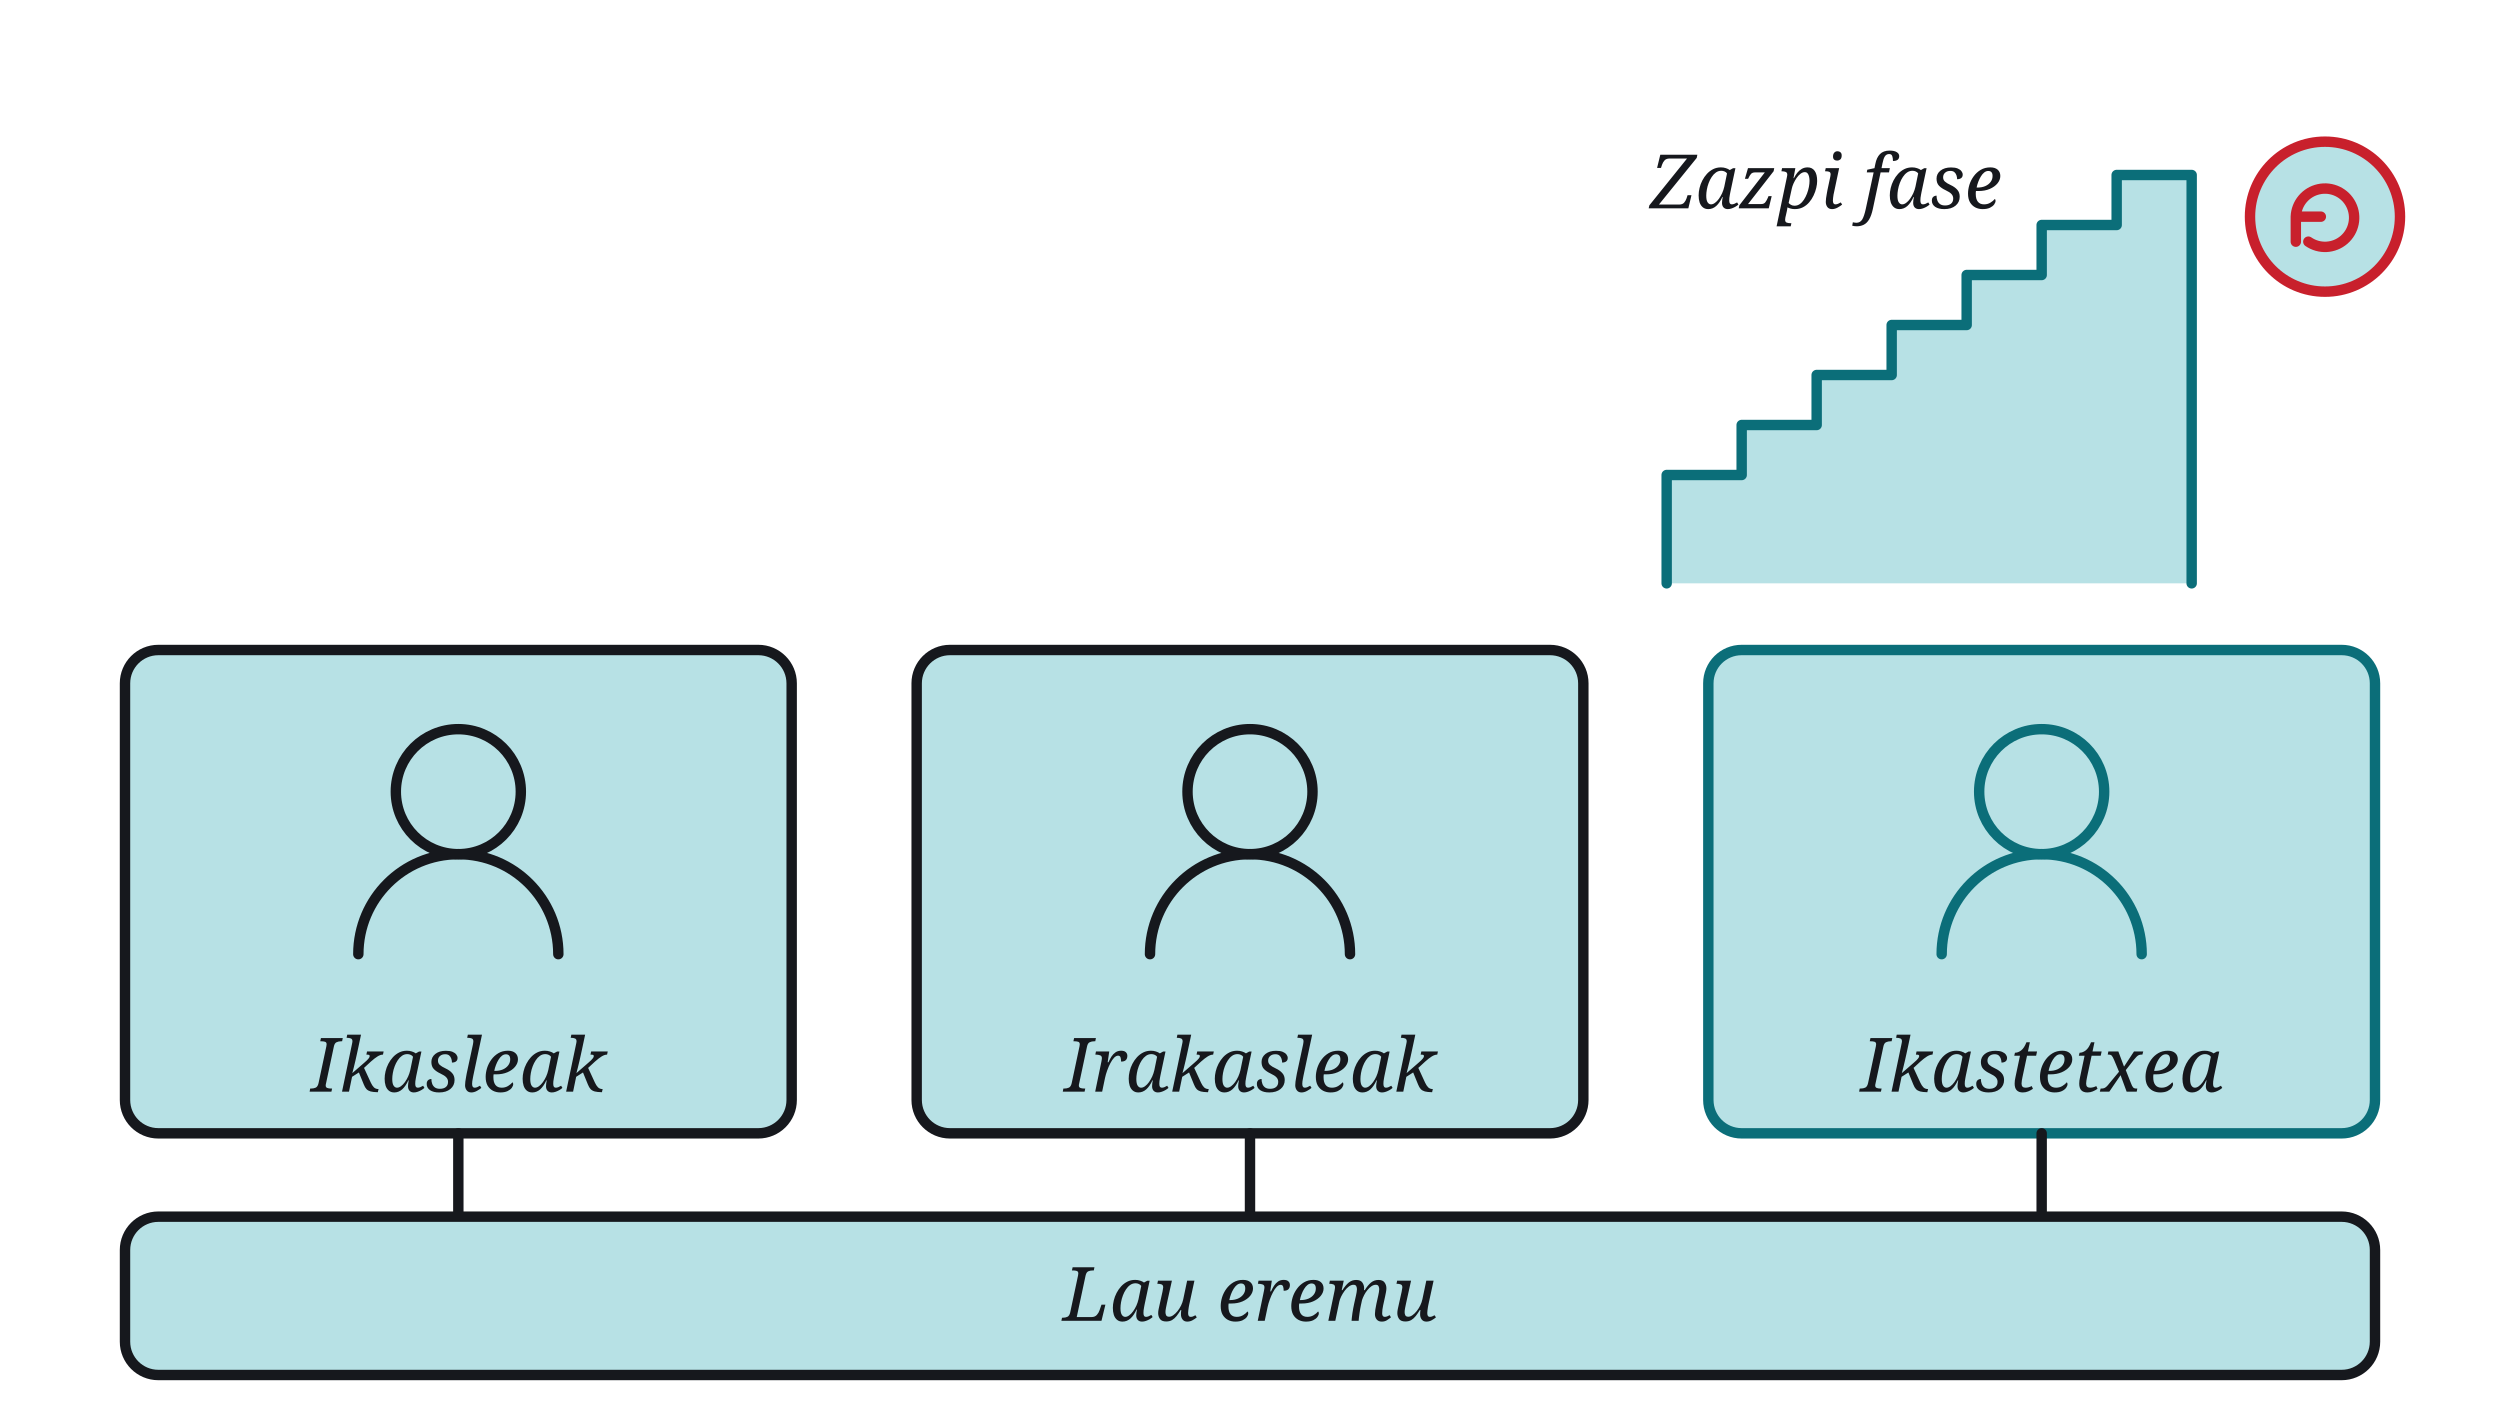
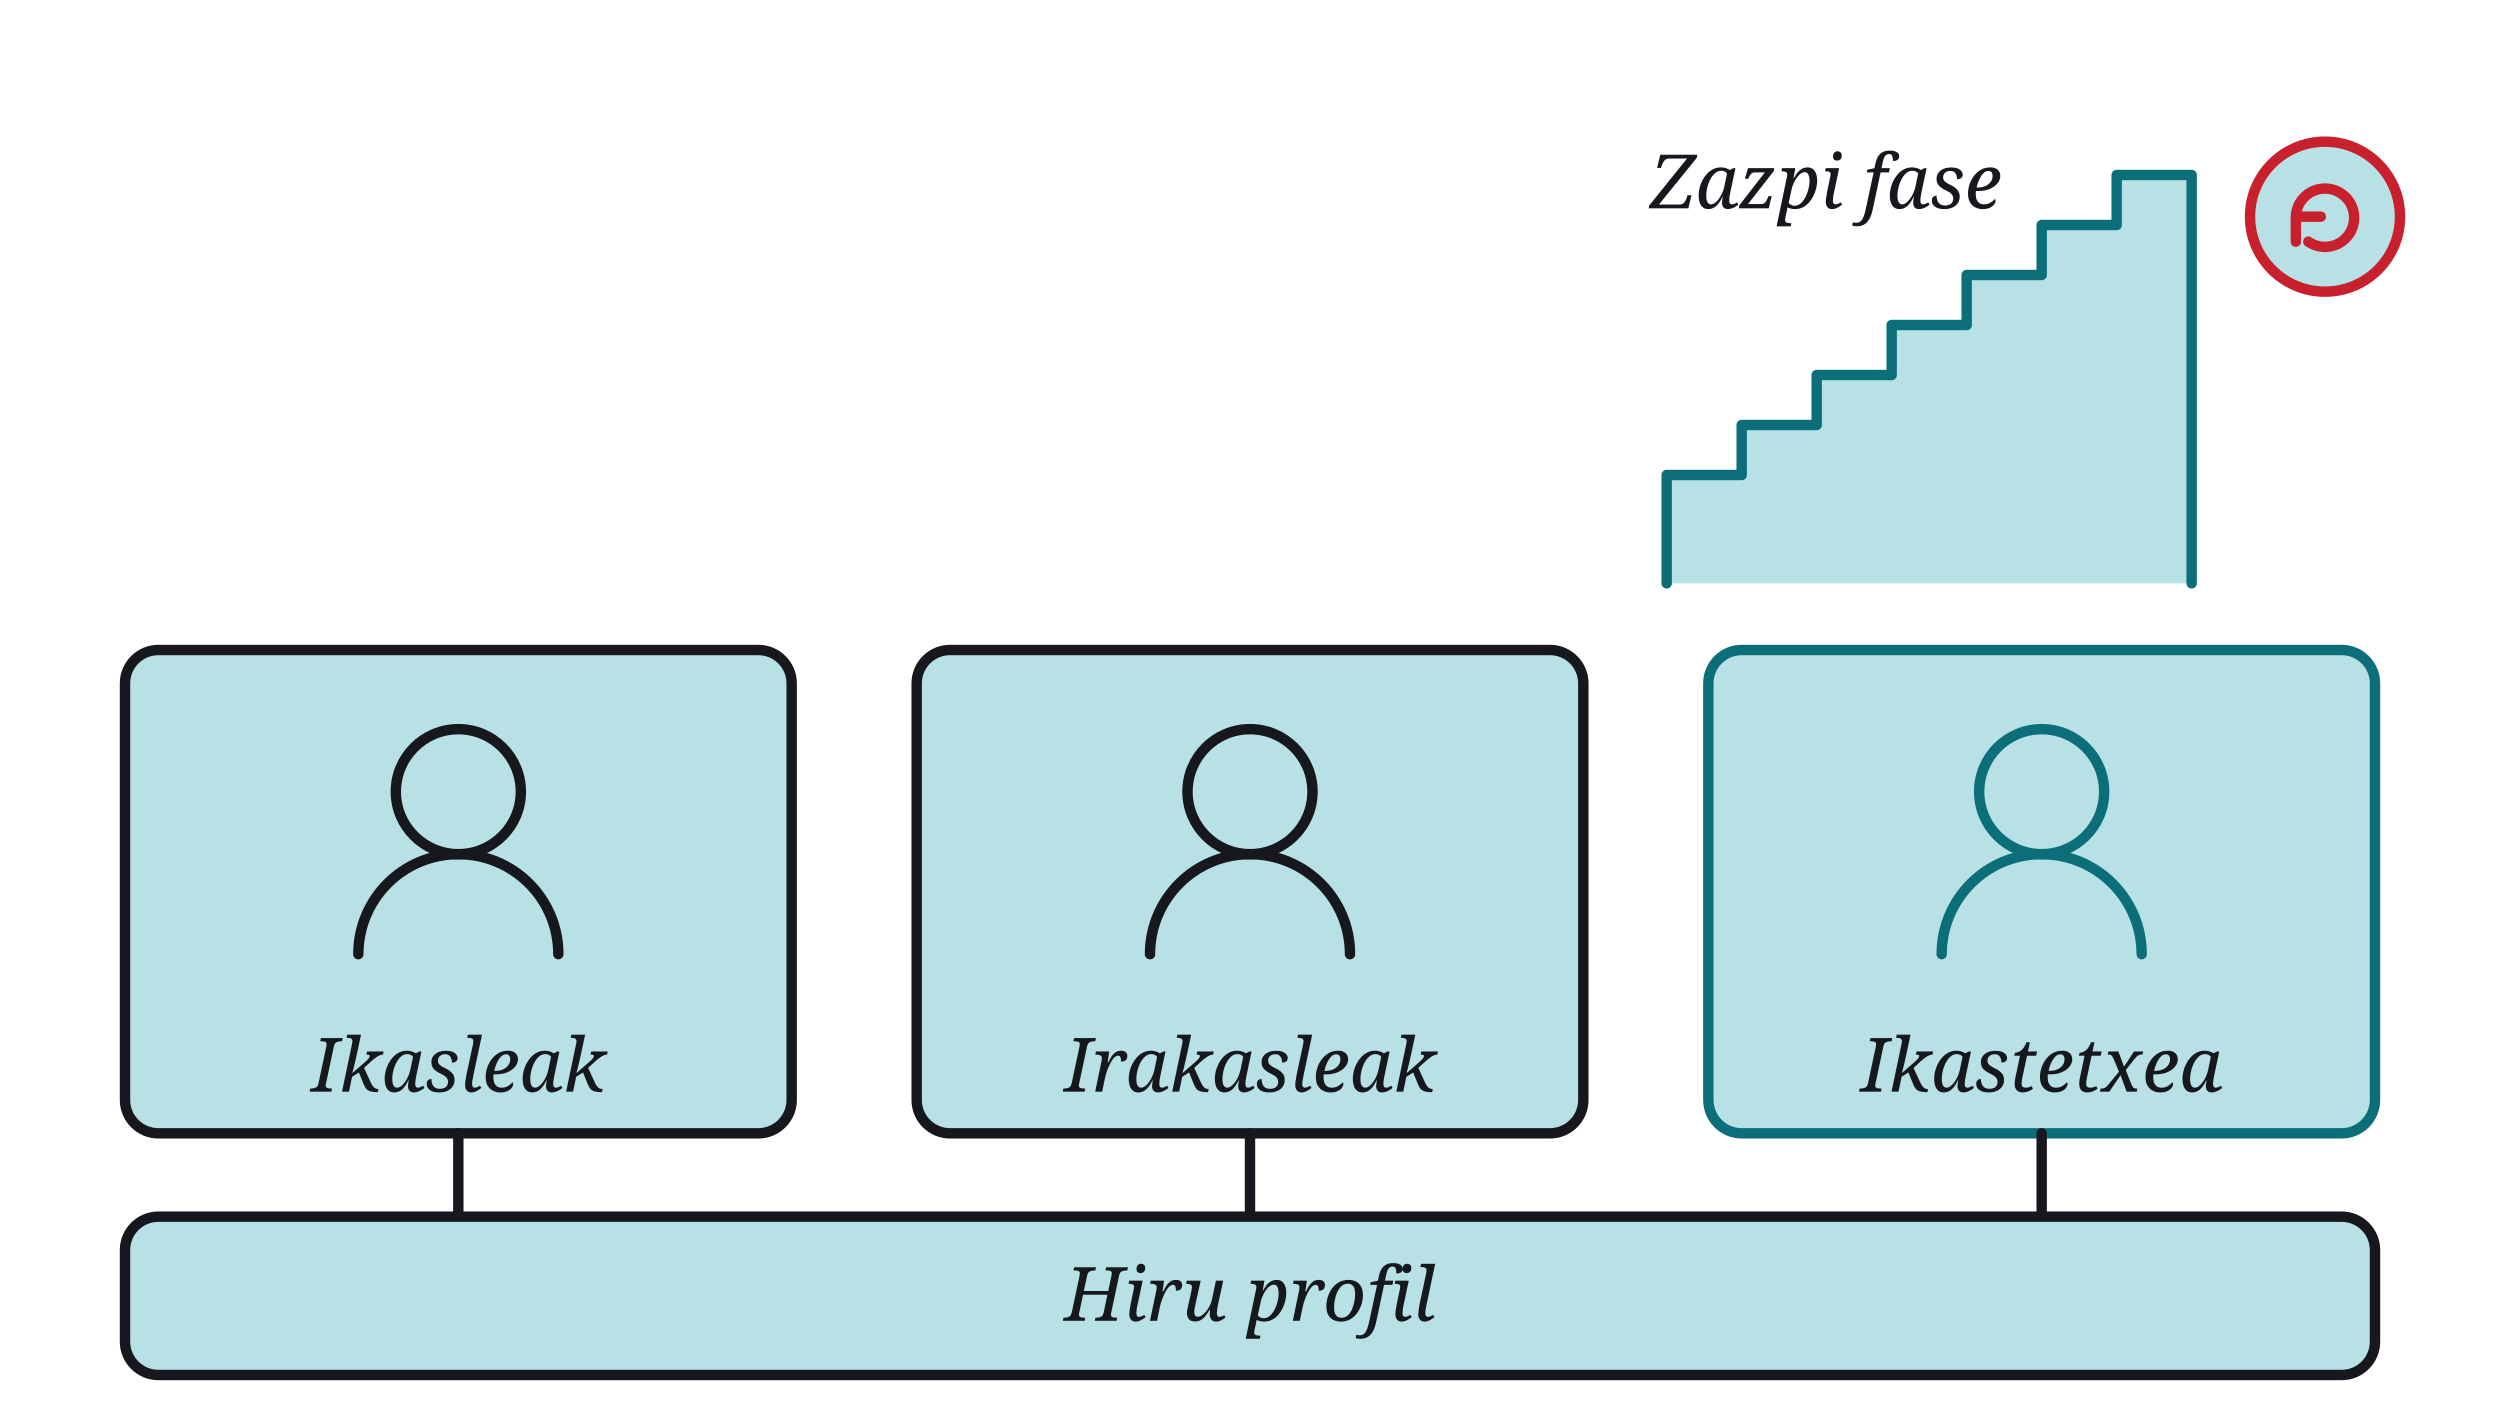
<svg xmlns="http://www.w3.org/2000/svg" class="ilu-d" viewBox="0 0 600 340">
  <style>svg.ilu-d{background:var(--sec-tinte,#e0f2f3)}.ilu-d .t{stroke: var(--ilu-tinta,#16181d); fill: none; stroke-width: 2.5; stroke-linecap: round; stroke-linejoin: round;}.ilu-d .a{stroke: var(--ilu-azul,#0b6e79); fill: none; stroke-width: 2.5; stroke-linecap: round; stroke-linejoin: round;}.ilu-d .r{stroke: var(--ilu-rojo,#c8202c); fill: none; stroke-width: 2.5; stroke-linecap: round; stroke-linejoin: round;}.ilu-d .fa{fill: var(--ilu-relleno,#b7e1e5); stroke: none;}.ilu-d .ft{fill: var(--ilu-tinta,#16181d); stroke: none;}.ilu-d .fz{fill: var(--ilu-azul,#0b6e79); stroke: none;}.ilu-d .lbl{fill: var(--ilu-tinta,#16181d); font-family: 'Newsreader', Georgia, serif; font-style: italic; font-size: 18px;}.ilu-d .num{fill: var(--ilu-tinta,#16181d); font-family: 'Newsreader', Georgia, serif; font-size: 34px; font-weight: 600;}.ilu-d .num-tres{font-size: 38px; font-weight: 700;}.ilu-d .nom-chatgpt{fill: var(--c-herramientas,#1c3faa);}.ilu-d .nom-vce{fill: var(--c-comunidad,#1d7547);}.ilu-d .nom-edumedia{fill: var(--c-multimedia,#a8206f);}.ilu-d .total{fill: var(--ilu-tinta,#16181d); font-family: 'Newsreader', Georgia, serif; font-size: 60px; font-weight: 700;}.ilu-d g.li2{stroke-width: 1.25;}.ilu-d g.li3{stroke-width: 0.833;}.ilu-d g.li4{stroke-width: 0.625;}</style>
  <rect class="fa" x="30" y="156" width="160" height="116" rx="8" />
  <rect class="t" x="30" y="156" width="160" height="116" rx="8" />
  <g class="t li3" transform="translate(74 166) scale(3)">
    <circle cx="12" cy="8" r="5" />
    <path d="M20 21a8 8 0 0 0-16 0" />
  </g>
  <text class="lbl" x="110" y="262" text-anchor="middle">Ikasleak</text>
  <rect class="fa" x="220" y="156" width="160" height="116" rx="8" />
  <rect class="t" x="220" y="156" width="160" height="116" rx="8" />
  <g class="t li3" transform="translate(264 166) scale(3)">
    <circle cx="12" cy="8" r="5" />
    <path d="M20 21a8 8 0 0 0-16 0" />
  </g>
  <text class="lbl" x="300" y="262" text-anchor="middle">Irakasleak</text>
  <rect class="fa" x="410" y="156" width="160" height="116" rx="8" />
  <rect class="a" x="410" y="156" width="160" height="116" rx="8" />
  <g class="a li3" transform="translate(454 166) scale(3)">
    <circle cx="12" cy="8" r="5" />
    <path d="M20 21a8 8 0 0 0-16 0" />
  </g>
  <text class="lbl" x="490" y="262" text-anchor="middle">Ikastetxea</text>
  <path class="t" d="M110 272 V292 M300 272 V292 M490 272 V292" />
  <rect class="fa" x="30" y="292" width="540" height="38" rx="8" />
  <rect class="t" x="30" y="292" width="540" height="38" rx="8" />
-   <text class="lbl" x="300" y="317" text-anchor="middle">Lau eremu</text>
+   <text class="lbl" x="300" y="317" text-anchor="middle">Hiru profil</text>
  <path class="fa" d="M400 140 V114 H418 V102 H436 V90 H454 V78 H472 V66 H490 V54 H508 V42 H526 V140 Z" />
  <path class="a" d="M400 140 V114 H418 V102 H436 V90 H454 V78 H472 V66 H490 V54 H508 V42 H526 V140" />
  <text class="lbl" x="396" y="50" text-anchor="start">Zazpi fase</text>
  <circle class="fa" cx="558" cy="52" r="18" />
  <circle class="r" cx="558" cy="52" r="18" />
  <path class="r" d="M551 52 a7 7 0 1 1 3 6 M551 58 V52 H557" />
</svg>
